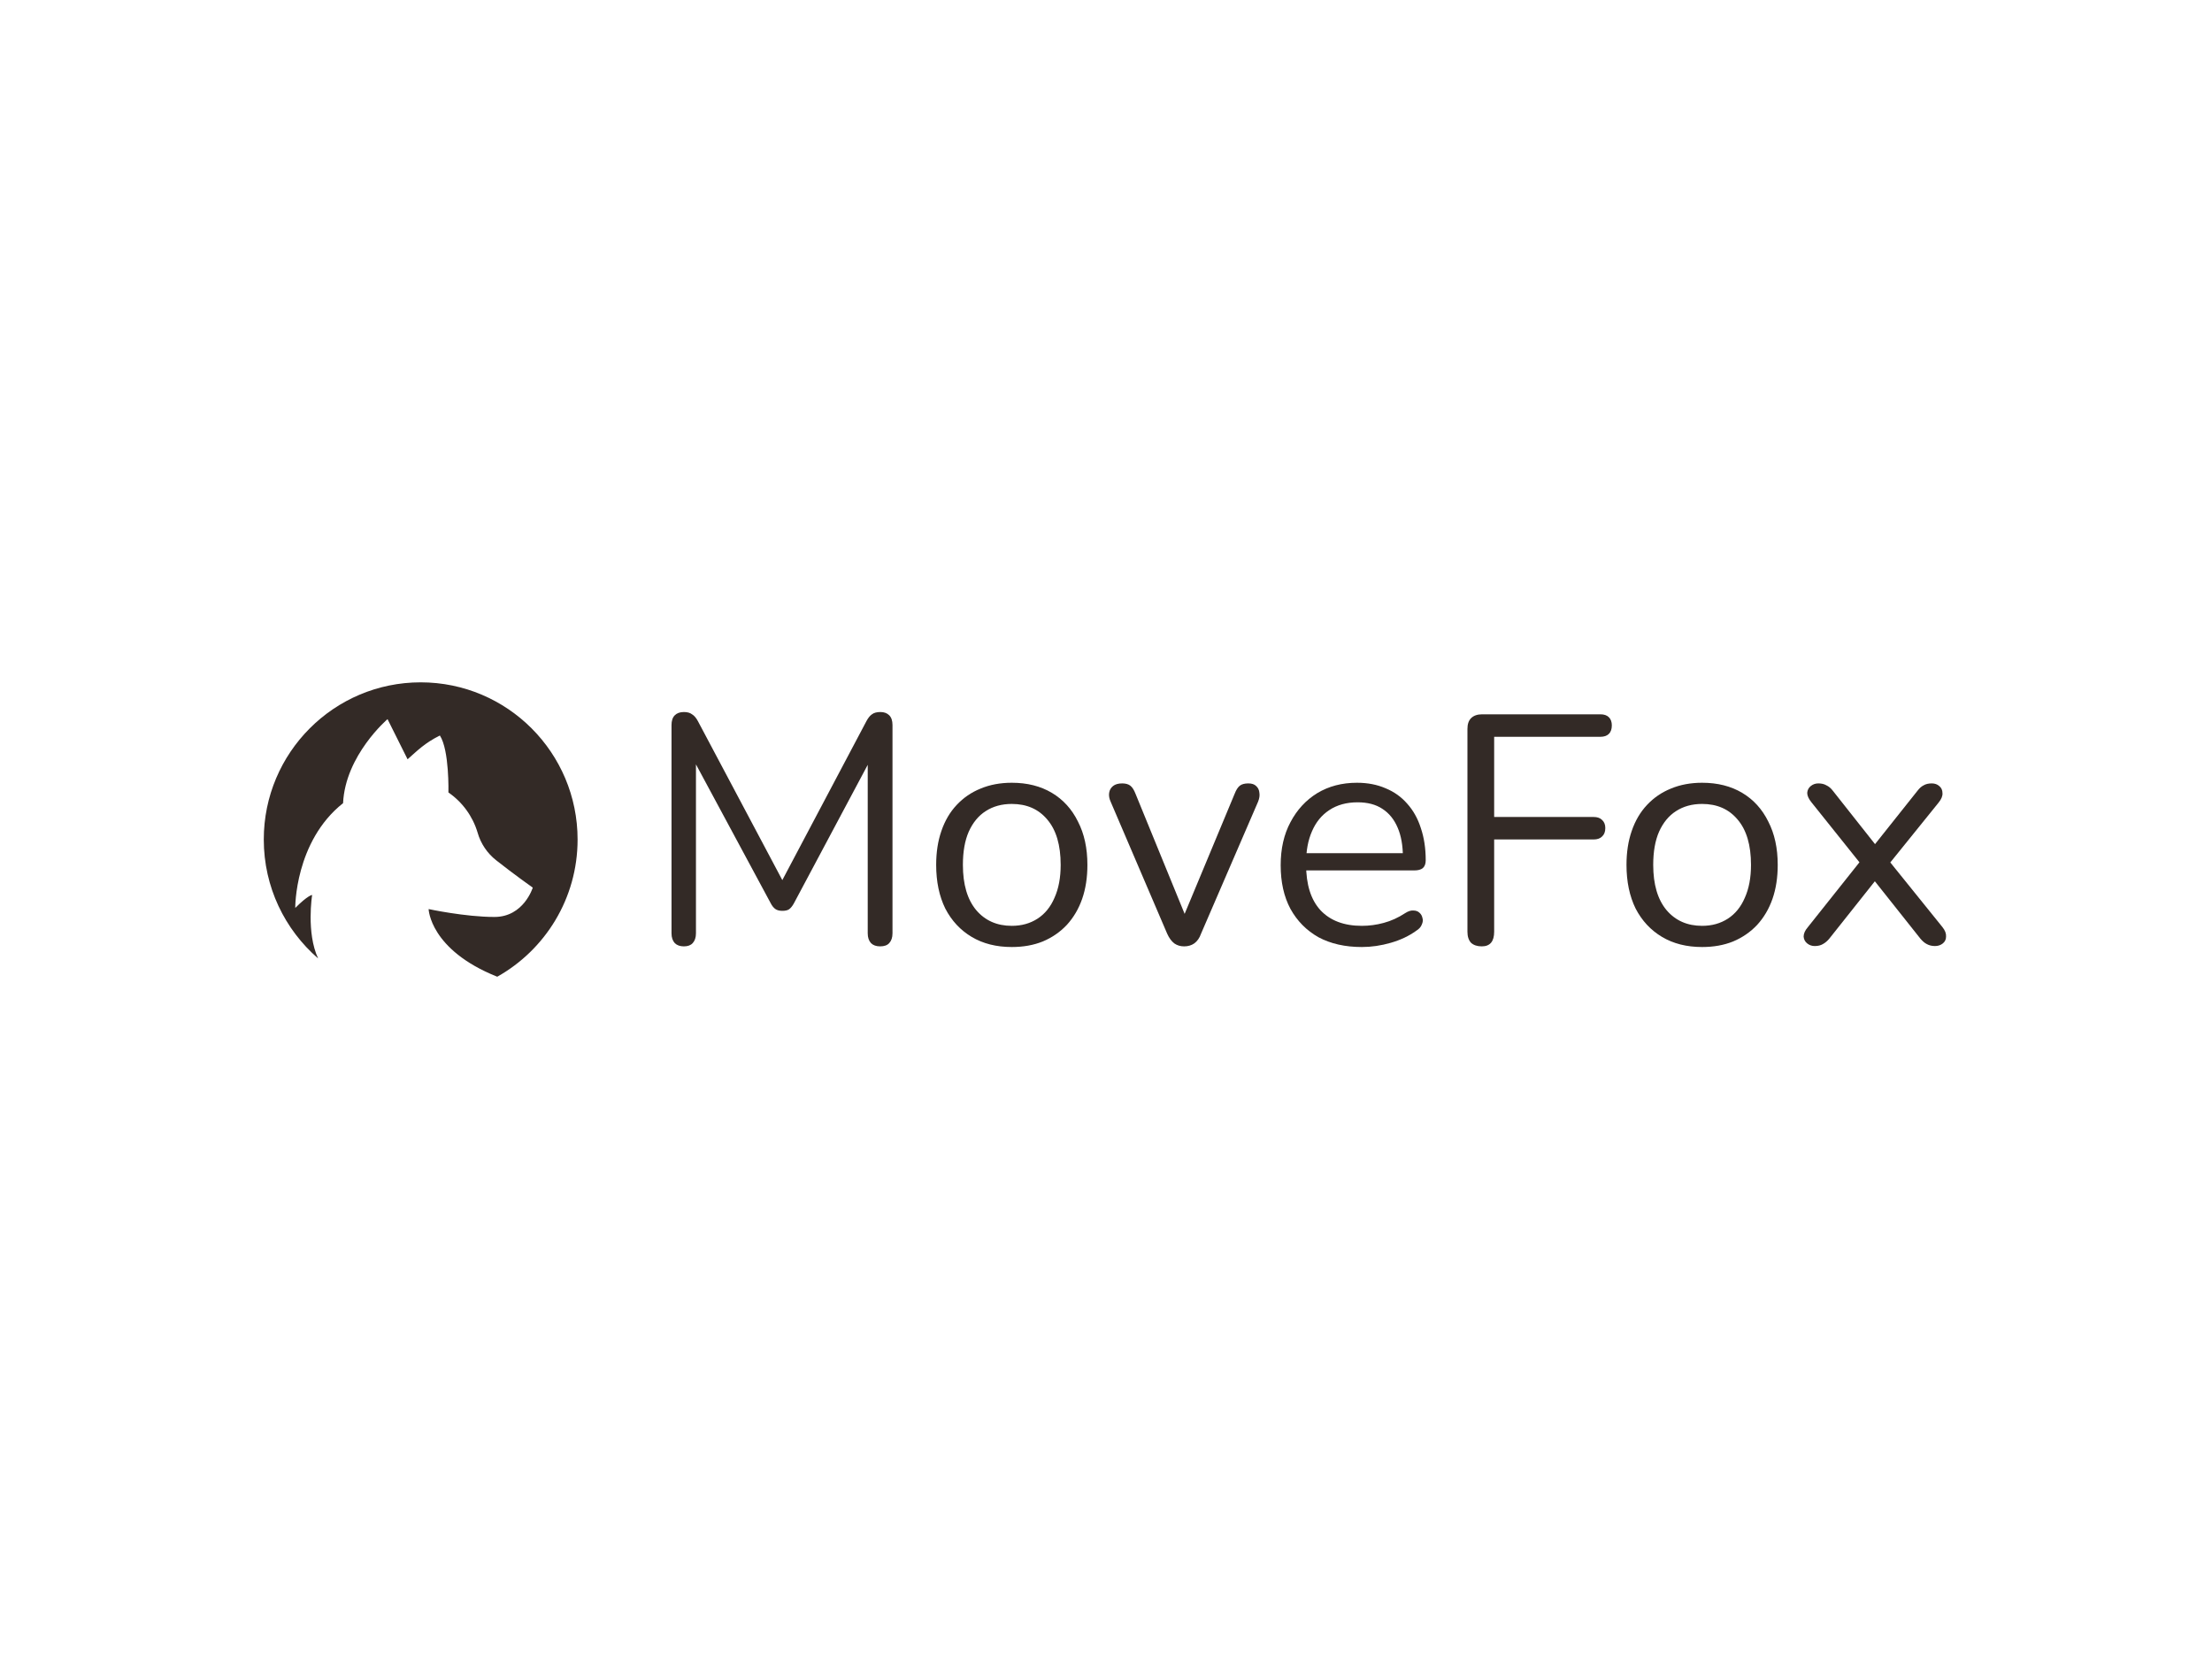
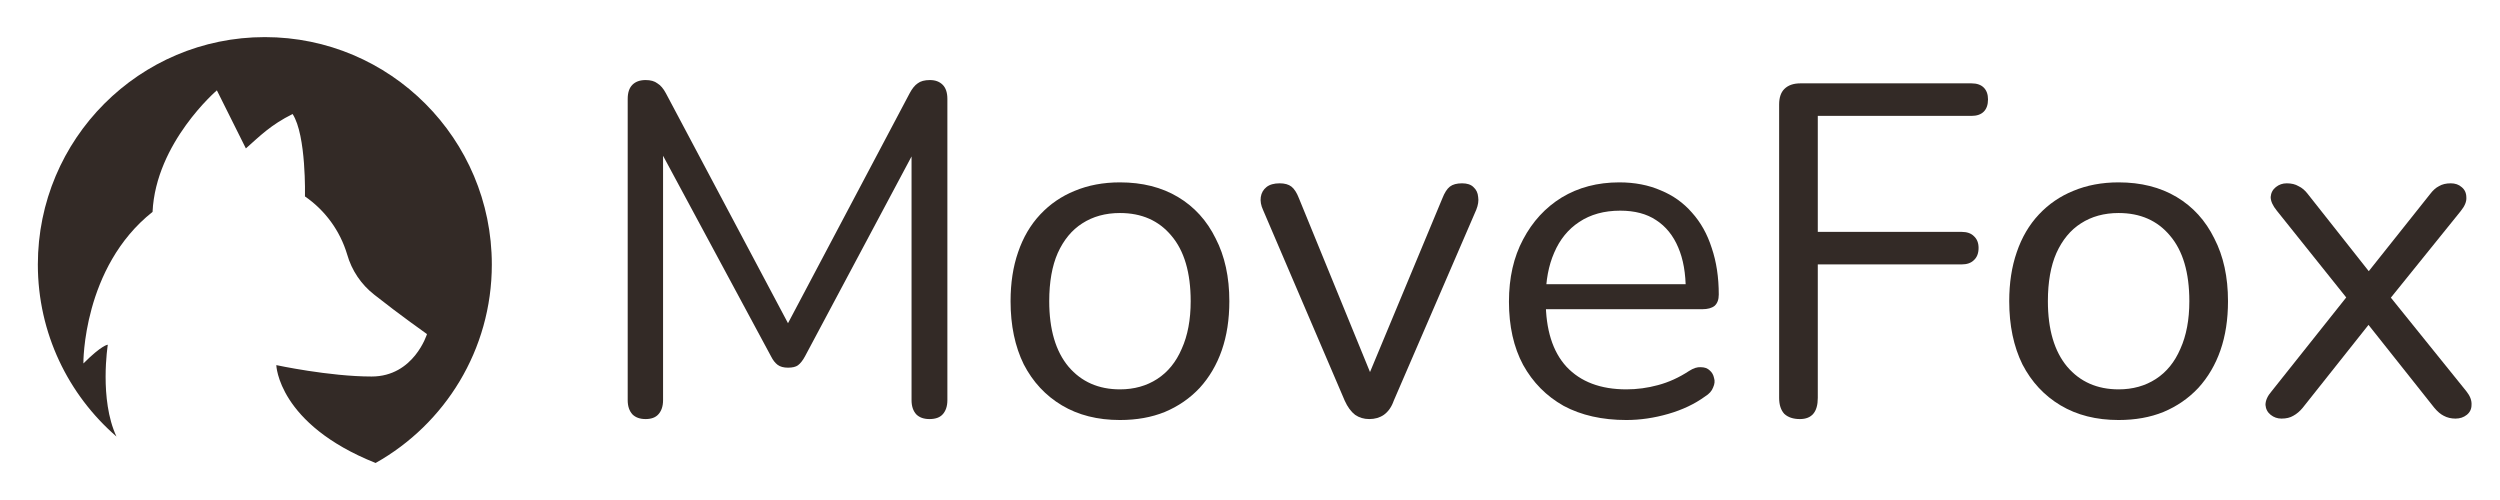
- <svg xmlns="http://www.w3.org/2000/svg" version="1.1" width="1024" height="768" viewBox="0 0 1024 768" xml:space="preserve">
+ <svg xmlns="http://www.w3.org/2000/svg" version="1.1" viewBox="110 304 800 160" xml:space="preserve">
  <defs>
</defs>
  <g transform="matrix(2.4336 0 0 2.4336 605.9068 384.0104)" id="glyphGroup_textPair_1770931524258_0.18064337041985756">
    <g style="">
      <g transform="matrix(0.8611 0 0 0.8611 -100.2195 -0.0623)">
        <g style="">
          <g transform="matrix(1 0 0 1 0 0)">
            <path style="stroke: none; stroke-width: 1; stroke-dasharray: none; stroke-linecap: butt; stroke-dashoffset: 0; stroke-linejoin: miter; stroke-miterlimit: 4; fill: rgb(51,42,38); fill-rule: nonzero; opacity: 1;" transform=" translate(-100.036, -91.9866)" d="M 78.364 117.871 Q 77.068 117.871 76.348 117.151 Q 75.628 116.359 75.628 114.991 L 75.628 68.983 Q 75.628 67.543 76.348 66.823 Q 77.068 66.103 78.364 66.103 Q 79.516 66.103 80.164 66.607 Q 80.884 67.039 81.46 68.119 L 101.188 105.271 L 99.028 105.271 L 118.684 68.119 Q 119.26 67.039 119.908 66.607 Q 120.556 66.103 121.78 66.103 Q 123.004 66.103 123.724 66.823 Q 124.444 67.543 124.444 68.983 L 124.444 114.991 Q 124.444 116.359 123.724 117.151 Q 123.076 117.871 121.708 117.871 Q 120.412 117.871 119.692 117.151 Q 118.972 116.359 118.972 114.991 L 118.972 74.527 L 120.7 74.527 L 102.7 108.295 Q 102.196 109.231 101.62 109.663 Q 101.116 110.023 100.108 110.023 Q 99.1 110.023 98.524 109.591 Q 97.948 109.159 97.516 108.295 L 79.3 74.455 L 81.028 74.455 L 81.028 114.991 Q 81.028 116.359 80.308 117.151 Q 79.66 117.871 78.364 117.871 Z" stroke-linecap="round" />
          </g>
        </g>
      </g>
      <g transform="matrix(0.8611 0 0 0.8611 -56.5094 6.7267)">
        <g style="">
          <g transform="matrix(1 0 0 1 0 0)">
            <path style="stroke: none; stroke-width: 1; stroke-dasharray: none; stroke-linecap: butt; stroke-dashoffset: 0; stroke-linejoin: miter; stroke-miterlimit: 4; fill: rgb(51,42,38); fill-rule: nonzero; opacity: 1;" transform=" translate(-100, -99.8706)" d="M 100 118.015 Q 94.888 118.015 91.144 115.783 Q 87.4 113.551 85.312 109.519 Q 83.296 105.415 83.296 99.871 Q 83.296 95.695 84.448 92.383 Q 85.6 88.999 87.832 86.623 Q 90.064 84.247 93.088 83.023 Q 96.184 81.727 100 81.727 Q 105.112 81.727 108.856 83.959 Q 112.6 86.191 114.616 90.295 Q 116.704 94.327 116.704 99.871 Q 116.704 104.047 115.552 107.359 Q 114.4 110.671 112.168 113.119 Q 109.936 115.495 106.84 116.791 Q 103.816 118.015 100 118.015 Z M 100 113.335 Q 103.24 113.335 105.688 111.751 Q 108.136 110.167 109.432 107.143 Q 110.8 104.119 110.8 99.871 Q 110.8 93.319 107.848 89.863 Q 104.968 86.407 100 86.407 Q 96.688 86.407 94.24 87.991 Q 91.864 89.503 90.496 92.527 Q 89.2 95.479 89.2 99.871 Q 89.2 106.351 92.152 109.879 Q 95.104 113.335 100 113.335 Z" stroke-linecap="round" />
          </g>
        </g>
      </g>
      <g transform="matrix(0.8611 0 0 0.8611 -23.6973 6.7267)">
        <g style="">
          <g transform="matrix(1 0 0 1 0 0)">
            <path style="stroke: none; stroke-width: 1; stroke-dasharray: none; stroke-linecap: butt; stroke-dashoffset: 0; stroke-linejoin: miter; stroke-miterlimit: 4; fill: rgb(51,42,38); fill-rule: nonzero; opacity: 1;" transform=" translate(-100.0017, -99.8706)" d="M 99.964 117.871 Q 98.74 117.871 97.804 117.223 Q 96.868 116.503 96.22 115.063 L 83.764 85.975 Q 83.26 84.895 83.404 83.959 Q 83.548 83.023 84.268 82.447 Q 84.988 81.871 86.284 81.871 Q 87.436 81.871 88.084 82.375 Q 88.732 82.879 89.236 84.175 L 101.044 113.047 L 99.1 113.047 L 111.124 84.175 Q 111.628 82.879 112.276 82.375 Q 112.924 81.871 114.148 81.871 Q 115.3 81.871 115.876 82.447 Q 116.524 83.023 116.596 83.959 Q 116.74 84.823 116.308 85.903 L 103.708 115.063 Q 103.204 116.503 102.196 117.223 Q 101.26 117.871 99.964 117.871 Z" stroke-linecap="round" />
          </g>
        </g>
      </g>
      <g transform="matrix(0.8611 0 0 0.8611 8.4356 6.7267)">
        <g style="">
          <g transform="matrix(1 0 0 1 0 0)">
            <path style="stroke: none; stroke-width: 1; stroke-dasharray: none; stroke-linecap: butt; stroke-dashoffset: 0; stroke-linejoin: miter; stroke-miterlimit: 4; fill: rgb(51,42,38); fill-rule: nonzero; opacity: 1;" transform=" translate(-100.18, -99.8706)" d="M 102.088 118.015 Q 96.544 118.015 92.512 115.855 Q 88.552 113.623 86.32 109.591 Q 84.16 105.559 84.16 99.943 Q 84.16 94.471 86.32 90.439 Q 88.48 86.335 92.224 84.031 Q 96.04 81.727 101.008 81.727 Q 104.536 81.727 107.344 82.951 Q 110.152 84.103 112.096 86.335 Q 114.112 88.567 115.12 91.735 Q 116.2 94.903 116.2 98.863 Q 116.2 100.015 115.552 100.591 Q 114.904 101.095 113.68 101.095 L 88.624 101.095 L 88.624 97.279 L 112.312 97.279 L 111.16 98.215 Q 111.16 94.327 110.008 91.663 Q 108.856 88.927 106.624 87.487 Q 104.464 86.047 101.152 86.047 Q 97.48 86.047 94.888 87.775 Q 92.368 89.431 91.072 92.455 Q 89.776 95.407 89.776 99.367 L 89.776 99.799 Q 89.776 106.423 92.944 109.879 Q 96.184 113.335 102.088 113.335 Q 104.536 113.335 106.912 112.687 Q 109.36 112.039 111.664 110.527 Q 112.672 109.879 113.464 109.951 Q 114.328 109.951 114.832 110.455 Q 115.336 110.887 115.48 111.607 Q 115.696 112.255 115.336 113.047 Q 115.048 113.839 114.112 114.415 Q 111.736 116.143 108.496 117.079 Q 105.256 118.015 102.088 118.015 Z" stroke-linecap="round" />
          </g>
        </g>
      </g>
      <g transform="matrix(0.8611 0 0 0.8611 43.8996 0.1547)">
        <g style="">
          <g transform="matrix(1 0 0 1 0 0)">
            <path style="stroke: none; stroke-width: 1; stroke-dasharray: none; stroke-linecap: butt; stroke-dashoffset: 0; stroke-linejoin: miter; stroke-miterlimit: 4; fill: rgb(51,42,38); fill-rule: nonzero; opacity: 1;" transform=" translate(-102.484, -92.2386)" d="M 89.704 117.871 Q 88.192 117.871 87.328 117.079 Q 86.536 116.215 86.536 114.631 L 86.536 69.847 Q 86.536 68.263 87.328 67.471 Q 88.192 66.607 89.776 66.607 L 115.912 66.607 Q 117.136 66.607 117.784 67.255 Q 118.432 67.903 118.432 69.055 Q 118.432 70.279 117.784 70.927 Q 117.136 71.575 115.912 71.575 L 92.44 71.575 L 92.44 89.287 L 114.4 89.287 Q 115.624 89.287 116.272 89.935 Q 116.992 90.583 116.992 91.735 Q 116.992 92.959 116.272 93.607 Q 115.624 94.255 114.4 94.255 L 92.44 94.255 L 92.44 114.631 Q 92.44 117.871 89.704 117.871 Z" stroke-linecap="round" />
          </g>
        </g>
      </g>
      <g transform="matrix(0.8611 0 0 0.8611 74.8066 6.7267)">
        <g style="">
          <g transform="matrix(1 0 0 1 0 0)">
            <path style="stroke: none; stroke-width: 1; stroke-dasharray: none; stroke-linecap: butt; stroke-dashoffset: 0; stroke-linejoin: miter; stroke-miterlimit: 4; fill: rgb(51,42,38); fill-rule: nonzero; opacity: 1;" transform=" translate(-100, -99.8706)" d="M 100 118.015 Q 94.888 118.015 91.144 115.783 Q 87.4 113.551 85.312 109.519 Q 83.296 105.415 83.296 99.871 Q 83.296 95.695 84.448 92.383 Q 85.6 88.999 87.832 86.623 Q 90.064 84.247 93.088 83.023 Q 96.184 81.727 100 81.727 Q 105.112 81.727 108.856 83.959 Q 112.6 86.191 114.616 90.295 Q 116.704 94.327 116.704 99.871 Q 116.704 104.047 115.552 107.359 Q 114.4 110.671 112.168 113.119 Q 109.936 115.495 106.84 116.791 Q 103.816 118.015 100 118.015 Z M 100 113.335 Q 103.24 113.335 105.688 111.751 Q 108.136 110.167 109.432 107.143 Q 110.8 104.119 110.8 99.871 Q 110.8 93.319 107.848 89.863 Q 104.968 86.407 100 86.407 Q 96.688 86.407 94.24 87.991 Q 91.864 89.503 90.496 92.527 Q 89.2 95.479 89.2 99.871 Q 89.2 106.351 92.152 109.879 Q 95.104 113.335 100 113.335 Z" stroke-linecap="round" />
          </g>
        </g>
      </g>
      <g transform="matrix(0.8611 0 0 0.8611 107.6778 6.6958)">
        <g style="">
          <g transform="matrix(1 0 0 1 0 0)">
            <path style="stroke: none; stroke-width: 1; stroke-dasharray: none; stroke-linecap: butt; stroke-dashoffset: 0; stroke-linejoin: miter; stroke-miterlimit: 4; fill: rgb(51,42,38); fill-rule: nonzero; opacity: 1;" transform=" translate(-100.0143, -99.8346)" d="M 86.716 117.799 Q 85.78 117.799 85.06 117.223 Q 84.34 116.647 84.268 115.711 Q 84.268 114.703 85.204 113.623 L 97.804 97.783 L 97.804 100.807 L 85.996 86.047 Q 85.06 84.895 85.06 83.959 Q 85.132 83.023 85.852 82.447 Q 86.572 81.871 87.508 81.871 Q 88.588 81.871 89.308 82.303 Q 90.1 82.663 90.748 83.527 L 101.044 96.559 L 99.028 96.559 L 109.396 83.527 Q 110.044 82.663 110.764 82.303 Q 111.484 81.871 112.564 81.871 Q 113.572 81.871 114.22 82.447 Q 114.94 83.023 114.94 84.031 Q 115.012 84.967 114.076 86.119 L 102.34 100.663 L 102.34 97.999 L 114.94 113.623 Q 115.804 114.703 115.732 115.711 Q 115.732 116.647 115.012 117.223 Q 114.292 117.799 113.284 117.799 Q 112.276 117.799 111.484 117.367 Q 110.764 117.007 110.044 116.143 L 98.956 102.175 L 101.044 102.175 L 89.956 116.143 Q 89.308 116.935 88.516 117.367 Q 87.796 117.799 86.716 117.799 Z" stroke-linecap="round" />
          </g>
        </g>
      </g>
    </g>
  </g>
  <g transform="matrix(2.4336 0 0 2.4336 605.9068 384.0104)" style="" id="logo-title">
    <text xml:space="preserve" font-family="Nunito, sans-serif" font-size="62" font-style="normal" font-weight="400" style="stroke: none; stroke-width: 1; stroke-dasharray: none; stroke-linecap: butt; stroke-dashoffset: 0; stroke-linejoin: miter; stroke-miterlimit: 4; fill: rgb(255,255,255); fill-opacity: 0; fill-rule: nonzero; opacity: 1; text-decoration-thickness: 16.224%; white-space: pre;">
      <tspan x="-125.333" y="19.477">MoveFox</tspan>
    </text>
  </g>
  <g transform="matrix(0.2224 0 0 0.2228 194.7474 384.0142)" id="vectorized-icon-undefined">
    <g style="">
      <g transform="matrix(1 0 0 1 0 0)">
        <path style="stroke: none; stroke-width: 1; stroke-dasharray: none; stroke-linecap: butt; stroke-dashoffset: 0; stroke-linejoin: miter; stroke-miterlimit: 4; fill: rgb(51,42,38); fill-rule: nonzero; opacity: 1;" transform=" translate(-499.9995, -500)" d="M 499.996 194.168 C 319.617 194.168 173.397 340.394 173.398 520.779 C 173.398 619.513 217.273 707.94 286.511 767.839 C 261.499 714.472 274.059 635.959 274.059 635.959 C 274.059 635.959 265.868 635.959 238.936 662.892 C 238.821 663.199 237.621 524.876 338.442 445.19 C 343.124 345.626 430.995 270.627 430.995 270.627 L 472.714 354.045 C 493.172 336.012 508.333 320.352 539.943 304.627 C 559.871 335.061 557.741 423.002 557.741 423.002 C 586.879 443.039 608.288 472.427 618.435 506.306 C 624.96 529.226 638.619 549.473 657.424 564.107 C 694.211 593.17 733.308 620.713 733.308 620.713 C 733.308 620.713 714.56 681.647 653.621 681.647 C 592.689 681.647 516.499 665.264 516.499 665.264 C 516.499 665.264 518.877 749.901 659.375 805.832 C 759.136 749.937 826.601 643.257 826.601 520.779 C 826.602 340.394 680.376 194.168 499.996 194.168 Z" stroke-linecap="round" />
      </g>
    </g>
  </g>
</svg>
